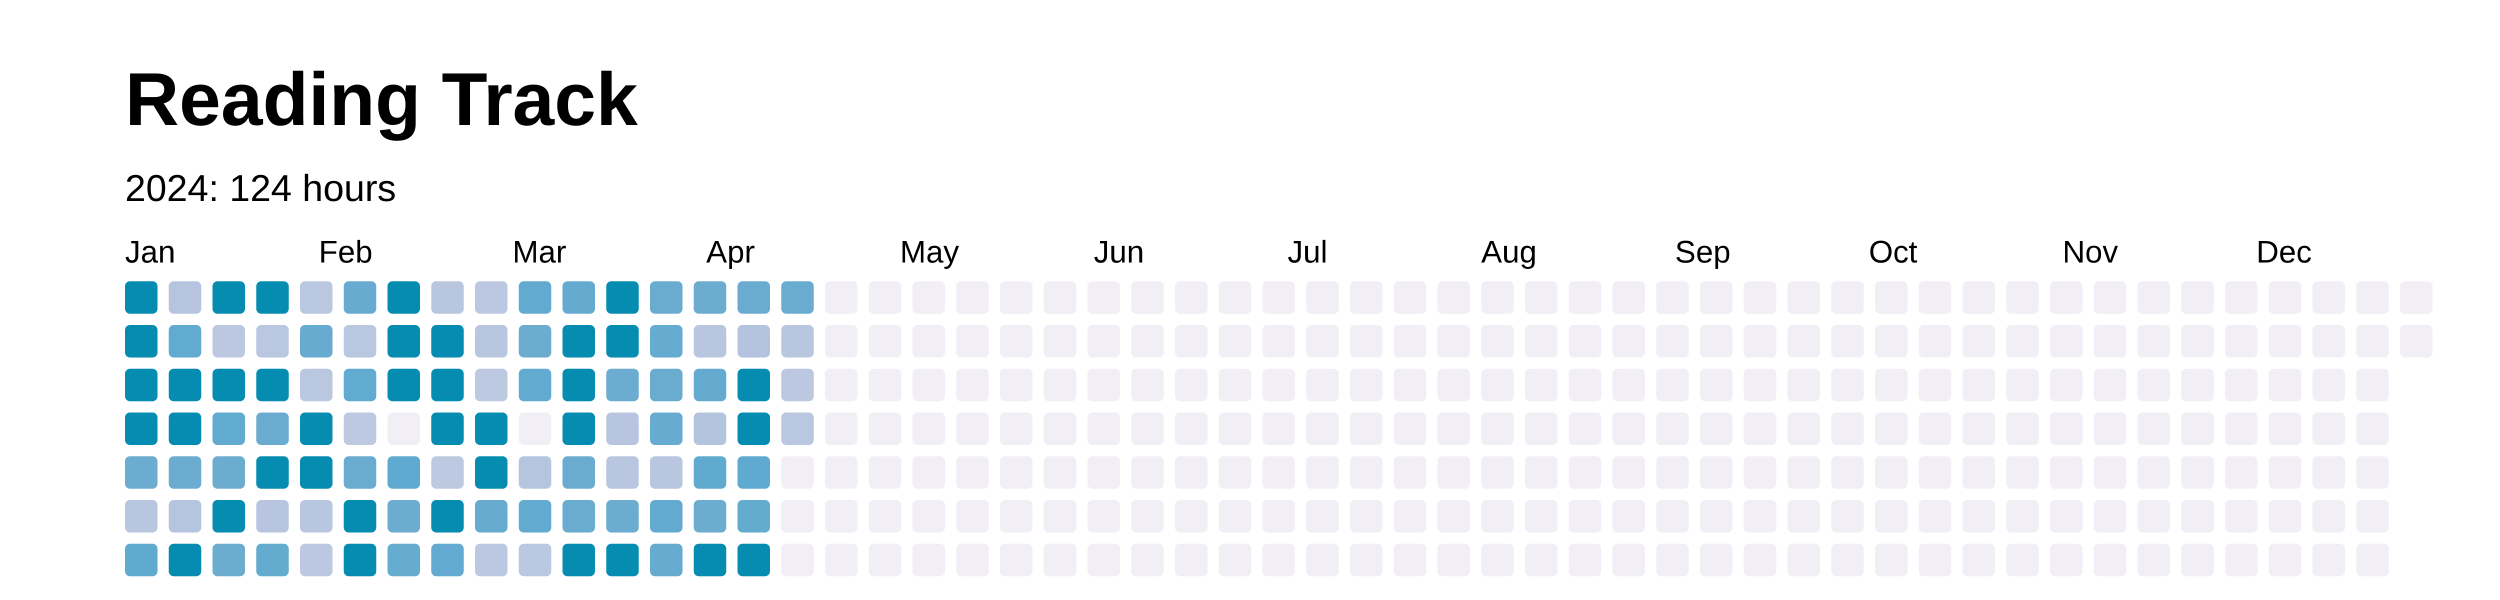
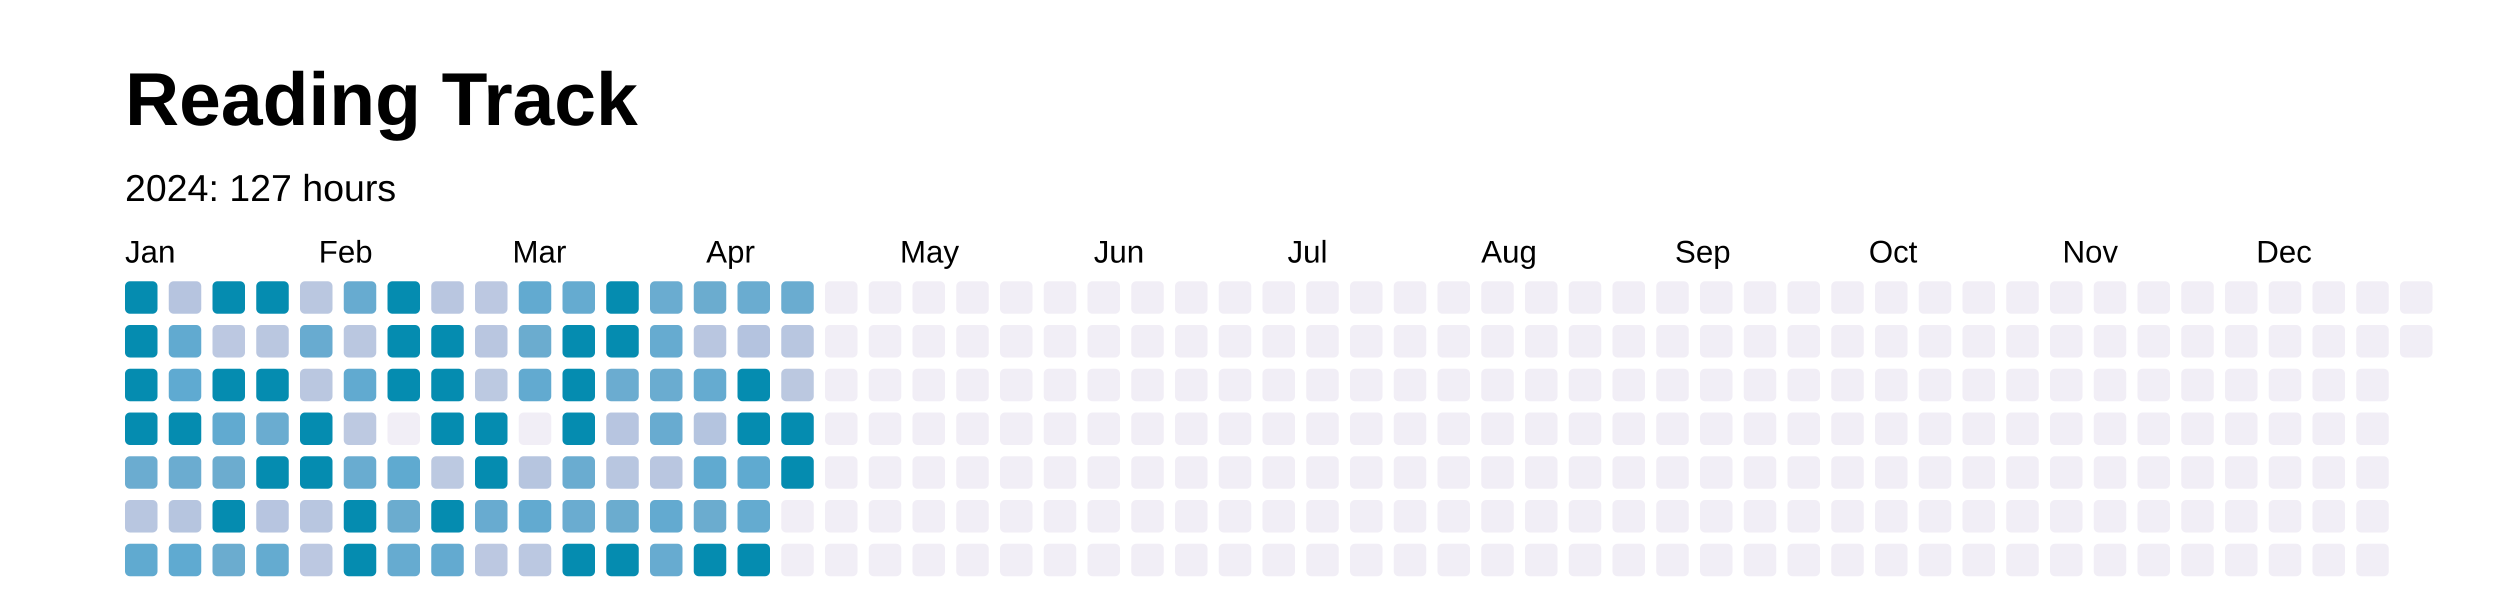
<svg xmlns="http://www.w3.org/2000/svg" baseProfile="full" height="48mm" version="1.1" viewBox="0,0,200,48" width="200mm">
  <defs />
  <rect fill="#FFFFFF" height="48" width="200" x="0" y="0" />
  <text fill="#000000" style="font-size:6px; font-family:Arial; font-weight:bold;" x="10" y="10">Reading Track</text>
-   <text dominant-baseline="hanging" fill="#000000" style="font-size:3.0px; font-family:Arial;" x="10" y="14">2024: 124 hours</text>
+   <text dominant-baseline="hanging" fill="#000000" style="font-size:3.0px; font-family:Arial;" x="10" y="14">2024: 127 hours</text>
  <text fill="#000000" style="font-size:2.5px; font-family:Arial" x="10.0" y="21.0">Jan</text>
  <text fill="#000000" style="font-size:2.5px; font-family:Arial" x="25.5" y="21.0">Feb</text>
  <text fill="#000000" style="font-size:2.5px; font-family:Arial" x="41.0" y="21.0">Mar</text>
  <text fill="#000000" style="font-size:2.5px; font-family:Arial" x="56.5" y="21.0">Apr</text>
  <text fill="#000000" style="font-size:2.5px; font-family:Arial" x="72.0" y="21.0">May</text>
  <text fill="#000000" style="font-size:2.5px; font-family:Arial" x="87.5" y="21.0">Jun</text>
  <text fill="#000000" style="font-size:2.5px; font-family:Arial" x="103.0" y="21.0">Jul</text>
  <text fill="#000000" style="font-size:2.5px; font-family:Arial" x="118.5" y="21.0">Aug</text>
  <text fill="#000000" style="font-size:2.5px; font-family:Arial" x="134.0" y="21.0">Sep</text>
  <text fill="#000000" style="font-size:2.5px; font-family:Arial" x="149.5" y="21.0">Oct</text>
  <text fill="#000000" style="font-size:2.5px; font-family:Arial" x="165.0" y="21.0">Nov</text>
  <text fill="#000000" style="font-size:2.5px; font-family:Arial" x="180.5" y="21.0">Dec</text>
  <rect fill="#058cb0" height="2.6" rx="0.4" ry="0.4" width="2.6" x="10.0" y="22.5" />
  <rect fill="#058cb0" height="2.6" rx="0.4" ry="0.4" width="2.6" x="10.0" y="26.0" />
  <rect fill="#058cb0" height="2.6" rx="0.4" ry="0.4" width="2.6" x="10.0" y="29.5" />
  <rect fill="#058cb0" height="2.6" rx="0.4" ry="0.4" width="2.6" x="10.0" y="33.0" />
  <rect fill="#6bacd0" height="2.6" rx="0.4" ry="0.4" width="2.6" x="10.0" y="36.5" />
  <rect fill="#b8c6e0" height="2.6" rx="0.4" ry="0.4" width="2.6" x="10.0" y="40.0" />
  <rect fill="#60aad0" height="2.6" rx="0.4" ry="0.4" width="2.6" x="10.0" y="43.5" />
  <rect fill="#b6c4df" height="2.6" rx="0.4" ry="0.4" width="2.6" x="13.5" y="22.5" />
  <rect fill="#61aad0" height="2.6" rx="0.4" ry="0.4" width="2.6" x="13.5" y="26.0" />
-   <rect fill="#058cb0" height="2.6" rx="0.4" ry="0.4" width="2.6" x="13.5" y="29.5" />
+   <rect fill="#5faad1" height="2.6" rx="0.4" ry="0.4" width="2.6" x="13.5" y="29.5" />
  <rect fill="#058cb0" height="2.6" rx="0.4" ry="0.4" width="2.6" x="13.5" y="33.0" />
  <rect fill="#6bacd0" height="2.6" rx="0.4" ry="0.4" width="2.6" x="13.5" y="36.5" />
  <rect fill="#b6c5df" height="2.6" rx="0.4" ry="0.4" width="2.6" x="13.5" y="40.0" />
-   <rect fill="#058cb0" height="2.6" rx="0.4" ry="0.4" width="2.6" x="13.5" y="43.5" />
+   <rect fill="#5faad1" height="2.6" rx="0.4" ry="0.4" width="2.6" x="13.5" y="43.5" />
  <rect fill="#058cb0" height="2.6" rx="0.4" ry="0.4" width="2.6" x="17.0" y="22.5" />
  <rect fill="#bcc8e1" height="2.6" rx="0.4" ry="0.4" width="2.6" x="17.0" y="26.0" />
  <rect fill="#058cb0" height="2.6" rx="0.4" ry="0.4" width="2.6" x="17.0" y="29.5" />
  <rect fill="#61aad0" height="2.6" rx="0.4" ry="0.4" width="2.6" x="17.0" y="33.0" />
  <rect fill="#6caccf" height="2.6" rx="0.4" ry="0.4" width="2.6" x="17.0" y="36.5" />
  <rect fill="#058cb0" height="2.6" rx="0.4" ry="0.4" width="2.6" x="17.0" y="40.0" />
  <rect fill="#6baccf" height="2.6" rx="0.4" ry="0.4" width="2.6" x="17.0" y="43.5" />
  <rect fill="#058cb0" height="2.6" rx="0.4" ry="0.4" width="2.6" x="20.5" y="22.5" />
  <rect fill="#bac7e0" height="2.6" rx="0.4" ry="0.4" width="2.6" x="20.5" y="26.0" />
  <rect fill="#058cb0" height="2.6" rx="0.4" ry="0.4" width="2.6" x="20.5" y="29.5" />
  <rect fill="#6aacd0" height="2.6" rx="0.4" ry="0.4" width="2.6" x="20.5" y="33.0" />
  <rect fill="#058cb0" height="2.6" rx="0.4" ry="0.4" width="2.6" x="20.5" y="36.5" />
  <rect fill="#b7c5e0" height="2.6" rx="0.4" ry="0.4" width="2.6" x="20.5" y="40.0" />
  <rect fill="#64abd0" height="2.6" rx="0.4" ry="0.4" width="2.6" x="20.5" y="43.5" />
  <rect fill="#bac7e0" height="2.6" rx="0.4" ry="0.4" width="2.6" x="24.0" y="22.5" />
  <rect fill="#68abd0" height="2.6" rx="0.4" ry="0.4" width="2.6" x="24.0" y="26.0" />
  <rect fill="#bac7e0" height="2.6" rx="0.4" ry="0.4" width="2.6" x="24.0" y="29.5" />
  <rect fill="#058cb0" height="2.6" rx="0.4" ry="0.4" width="2.6" x="24.0" y="33.0" />
  <rect fill="#058cb0" height="2.6" rx="0.4" ry="0.4" width="2.6" x="24.0" y="36.5" />
  <rect fill="#b8c6e0" height="2.6" rx="0.4" ry="0.4" width="2.6" x="24.0" y="40.0" />
  <rect fill="#bcc8e1" height="2.6" rx="0.4" ry="0.4" width="2.6" x="24.0" y="43.5" />
  <rect fill="#67abd0" height="2.6" rx="0.4" ry="0.4" width="2.6" x="27.5" y="22.5" />
  <rect fill="#bac7e0" height="2.6" rx="0.4" ry="0.4" width="2.6" x="27.5" y="26.0" />
  <rect fill="#61aad0" height="2.6" rx="0.4" ry="0.4" width="2.6" x="27.5" y="29.5" />
  <rect fill="#bdc9e1" height="2.6" rx="0.4" ry="0.4" width="2.6" x="27.5" y="33.0" />
  <rect fill="#69acd0" height="2.6" rx="0.4" ry="0.4" width="2.6" x="27.5" y="36.5" />
  <rect fill="#058cb0" height="2.6" rx="0.4" ry="0.4" width="2.6" x="27.5" y="40.0" />
  <rect fill="#058cb0" height="2.6" rx="0.4" ry="0.4" width="2.6" x="27.5" y="43.5" />
  <rect fill="#058cb0" height="2.6" rx="0.4" ry="0.4" width="2.6" x="31.0" y="22.5" />
  <rect fill="#058cb0" height="2.6" rx="0.4" ry="0.4" width="2.6" x="31.0" y="26.0" />
  <rect fill="#058cb0" height="2.6" rx="0.4" ry="0.4" width="2.6" x="31.0" y="29.5" />
  <rect fill="#f1eef6" height="2.6" rx="0.4" ry="0.4" width="2.6" x="31.0" y="33.0" />
  <rect fill="#5faad0" height="2.6" rx="0.4" ry="0.4" width="2.6" x="31.0" y="36.5" />
  <rect fill="#6baccf" height="2.6" rx="0.4" ry="0.4" width="2.6" x="31.0" y="40.0" />
  <rect fill="#66abd0" height="2.6" rx="0.4" ry="0.4" width="2.6" x="31.0" y="43.5" />
  <rect fill="#b9c6e0" height="2.6" rx="0.4" ry="0.4" width="2.6" x="34.5" y="22.5" />
  <rect fill="#058cb0" height="2.6" rx="0.4" ry="0.4" width="2.6" x="34.5" y="26.0" />
  <rect fill="#058cb0" height="2.6" rx="0.4" ry="0.4" width="2.6" x="34.5" y="29.5" />
  <rect fill="#058cb0" height="2.6" rx="0.4" ry="0.4" width="2.6" x="34.5" y="33.0" />
  <rect fill="#bcc9e1" height="2.6" rx="0.4" ry="0.4" width="2.6" x="34.5" y="36.5" />
  <rect fill="#058cb0" height="2.6" rx="0.4" ry="0.4" width="2.6" x="34.5" y="40.0" />
  <rect fill="#63aad0" height="2.6" rx="0.4" ry="0.4" width="2.6" x="34.5" y="43.5" />
  <rect fill="#bcc8e1" height="2.6" rx="0.4" ry="0.4" width="2.6" x="38.0" y="22.5" />
  <rect fill="#b9c6e0" height="2.6" rx="0.4" ry="0.4" width="2.6" x="38.0" y="26.0" />
  <rect fill="#bcc9e1" height="2.6" rx="0.4" ry="0.4" width="2.6" x="38.0" y="29.5" />
  <rect fill="#058cb0" height="2.6" rx="0.4" ry="0.4" width="2.6" x="38.0" y="33.0" />
  <rect fill="#058cb0" height="2.6" rx="0.4" ry="0.4" width="2.6" x="38.0" y="36.5" />
  <rect fill="#68abd0" height="2.6" rx="0.4" ry="0.4" width="2.6" x="38.0" y="40.0" />
  <rect fill="#bcc8e1" height="2.6" rx="0.4" ry="0.4" width="2.6" x="38.0" y="43.5" />
  <rect fill="#62aad0" height="2.6" rx="0.4" ry="0.4" width="2.6" x="41.5" y="22.5" />
  <rect fill="#6baccf" height="2.6" rx="0.4" ry="0.4" width="2.6" x="41.5" y="26.0" />
  <rect fill="#62aad0" height="2.6" rx="0.4" ry="0.4" width="2.6" x="41.5" y="29.5" />
  <rect fill="#f1eef6" height="2.6" rx="0.4" ry="0.4" width="2.6" x="41.5" y="33.0" />
  <rect fill="#b6c5df" height="2.6" rx="0.4" ry="0.4" width="2.6" x="41.5" y="36.5" />
  <rect fill="#62aad0" height="2.6" rx="0.4" ry="0.4" width="2.6" x="41.5" y="40.0" />
  <rect fill="#bbc8e1" height="2.6" rx="0.4" ry="0.4" width="2.6" x="41.5" y="43.5" />
  <rect fill="#65abd0" height="2.6" rx="0.4" ry="0.4" width="2.6" x="45.0" y="22.5" />
  <rect fill="#058cb0" height="2.6" rx="0.4" ry="0.4" width="2.6" x="45.0" y="26.0" />
  <rect fill="#058cb0" height="2.6" rx="0.4" ry="0.4" width="2.6" x="45.0" y="29.5" />
  <rect fill="#058cb0" height="2.6" rx="0.4" ry="0.4" width="2.6" x="45.0" y="33.0" />
  <rect fill="#6aacd0" height="2.6" rx="0.4" ry="0.4" width="2.6" x="45.0" y="36.5" />
  <rect fill="#6aacd0" height="2.6" rx="0.4" ry="0.4" width="2.6" x="45.0" y="40.0" />
  <rect fill="#058cb0" height="2.6" rx="0.4" ry="0.4" width="2.6" x="45.0" y="43.5" />
  <rect fill="#058cb0" height="2.6" rx="0.4" ry="0.4" width="2.6" x="48.5" y="22.5" />
  <rect fill="#058cb0" height="2.6" rx="0.4" ry="0.4" width="2.6" x="48.5" y="26.0" />
  <rect fill="#6bacd0" height="2.6" rx="0.4" ry="0.4" width="2.6" x="48.5" y="29.5" />
  <rect fill="#b7c5e0" height="2.6" rx="0.4" ry="0.4" width="2.6" x="48.5" y="33.0" />
  <rect fill="#b8c6e0" height="2.6" rx="0.4" ry="0.4" width="2.6" x="48.5" y="36.5" />
  <rect fill="#6baccf" height="2.6" rx="0.4" ry="0.4" width="2.6" x="48.5" y="40.0" />
  <rect fill="#058cb0" height="2.6" rx="0.4" ry="0.4" width="2.6" x="48.5" y="43.5" />
  <rect fill="#6aacd0" height="2.6" rx="0.4" ry="0.4" width="2.6" x="52.0" y="22.5" />
  <rect fill="#66abd0" height="2.6" rx="0.4" ry="0.4" width="2.6" x="52.0" y="26.0" />
  <rect fill="#6aacd0" height="2.6" rx="0.4" ry="0.4" width="2.6" x="52.0" y="29.5" />
  <rect fill="#68abd0" height="2.6" rx="0.4" ry="0.4" width="2.6" x="52.0" y="33.0" />
  <rect fill="#b9c6e0" height="2.6" rx="0.4" ry="0.4" width="2.6" x="52.0" y="36.5" />
  <rect fill="#63aad0" height="2.6" rx="0.4" ry="0.4" width="2.6" x="52.0" y="40.0" />
  <rect fill="#67abd0" height="2.6" rx="0.4" ry="0.4" width="2.6" x="52.0" y="43.5" />
  <rect fill="#6baccf" height="2.6" rx="0.4" ry="0.4" width="2.6" x="55.5" y="22.5" />
  <rect fill="#b9c6e0" height="2.6" rx="0.4" ry="0.4" width="2.6" x="55.5" y="26.0" />
  <rect fill="#65abd0" height="2.6" rx="0.4" ry="0.4" width="2.6" x="55.5" y="29.5" />
  <rect fill="#b4c4df" height="2.6" rx="0.4" ry="0.4" width="2.6" x="55.5" y="33.0" />
  <rect fill="#60aad0" height="2.6" rx="0.4" ry="0.4" width="2.6" x="55.5" y="36.5" />
  <rect fill="#6baccf" height="2.6" rx="0.4" ry="0.4" width="2.6" x="55.5" y="40.0" />
  <rect fill="#058cb0" height="2.6" rx="0.4" ry="0.4" width="2.6" x="55.5" y="43.5" />
  <rect fill="#6aacd0" height="2.6" rx="0.4" ry="0.4" width="2.6" x="59.0" y="22.5" />
  <rect fill="#b4c3df" height="2.6" rx="0.4" ry="0.4" width="2.6" x="59.0" y="26.0" />
  <rect fill="#058cb0" height="2.6" rx="0.4" ry="0.4" width="2.6" x="59.0" y="29.5" />
  <rect fill="#058cb0" height="2.6" rx="0.4" ry="0.4" width="2.6" x="59.0" y="33.0" />
  <rect fill="#5faad0" height="2.6" rx="0.4" ry="0.4" width="2.6" x="59.0" y="36.5" />
  <rect fill="#64abd0" height="2.6" rx="0.4" ry="0.4" width="2.6" x="59.0" y="40.0" />
  <rect fill="#058cb0" height="2.6" rx="0.4" ry="0.4" width="2.6" x="59.0" y="43.5" />
  <rect fill="#6aacd0" height="2.6" rx="0.4" ry="0.4" width="2.6" x="62.5" y="22.5" />
-   <rect fill="#b9c6e0" height="2.6" rx="0.4" ry="0.4" width="2.6" x="62.5" y="26.0" />
+   <rect fill="#b8c6e0" height="2.6" rx="0.4" ry="0.4" width="2.6" x="62.5" y="26.0" />
  <rect fill="#bbc8e0" height="2.6" rx="0.4" ry="0.4" width="2.6" x="62.5" y="29.5" />
-   <rect fill="#bac7e0" height="2.6" rx="0.4" ry="0.4" width="2.6" x="62.5" y="33.0" />
-   <rect fill="#f1eef6" height="2.6" rx="0.4" ry="0.4" width="2.6" x="62.5" y="36.5" />
+   <rect fill="#058cb0" height="2.6" rx="0.4" ry="0.4" width="2.6" x="62.5" y="33.0" />
+   <rect fill="#058cb0" height="2.6" rx="0.4" ry="0.4" width="2.6" x="62.5" y="36.5" />
  <rect fill="#f1eef6" height="2.6" rx="0.4" ry="0.4" width="2.6" x="62.5" y="40.0" />
  <rect fill="#f1eef6" height="2.6" rx="0.4" ry="0.4" width="2.6" x="62.5" y="43.5" />
  <rect fill="#f1eef6" height="2.6" rx="0.4" ry="0.4" width="2.6" x="66.0" y="22.5" />
  <rect fill="#f1eef6" height="2.6" rx="0.4" ry="0.4" width="2.6" x="66.0" y="26.0" />
  <rect fill="#f1eef6" height="2.6" rx="0.4" ry="0.4" width="2.6" x="66.0" y="29.5" />
  <rect fill="#f1eef6" height="2.6" rx="0.4" ry="0.4" width="2.6" x="66.0" y="33.0" />
  <rect fill="#f1eef6" height="2.6" rx="0.4" ry="0.4" width="2.6" x="66.0" y="36.5" />
  <rect fill="#f1eef6" height="2.6" rx="0.4" ry="0.4" width="2.6" x="66.0" y="40.0" />
  <rect fill="#f1eef6" height="2.6" rx="0.4" ry="0.4" width="2.6" x="66.0" y="43.5" />
  <rect fill="#f1eef6" height="2.6" rx="0.4" ry="0.4" width="2.6" x="69.5" y="22.5" />
  <rect fill="#f1eef6" height="2.6" rx="0.4" ry="0.4" width="2.6" x="69.5" y="26.0" />
  <rect fill="#f1eef6" height="2.6" rx="0.4" ry="0.4" width="2.6" x="69.5" y="29.5" />
  <rect fill="#f1eef6" height="2.6" rx="0.4" ry="0.4" width="2.6" x="69.5" y="33.0" />
  <rect fill="#f1eef6" height="2.6" rx="0.4" ry="0.4" width="2.6" x="69.5" y="36.5" />
  <rect fill="#f1eef6" height="2.6" rx="0.4" ry="0.4" width="2.6" x="69.5" y="40.0" />
  <rect fill="#f1eef6" height="2.6" rx="0.4" ry="0.4" width="2.6" x="69.5" y="43.5" />
  <rect fill="#f1eef6" height="2.6" rx="0.4" ry="0.4" width="2.6" x="73.0" y="22.5" />
  <rect fill="#f1eef6" height="2.6" rx="0.4" ry="0.4" width="2.6" x="73.0" y="26.0" />
  <rect fill="#f1eef6" height="2.6" rx="0.4" ry="0.4" width="2.6" x="73.0" y="29.5" />
  <rect fill="#f1eef6" height="2.6" rx="0.4" ry="0.4" width="2.6" x="73.0" y="33.0" />
  <rect fill="#f1eef6" height="2.6" rx="0.4" ry="0.4" width="2.6" x="73.0" y="36.5" />
  <rect fill="#f1eef6" height="2.6" rx="0.4" ry="0.4" width="2.6" x="73.0" y="40.0" />
  <rect fill="#f1eef6" height="2.6" rx="0.4" ry="0.4" width="2.6" x="73.0" y="43.5" />
  <rect fill="#f1eef6" height="2.6" rx="0.4" ry="0.4" width="2.6" x="76.5" y="22.5" />
  <rect fill="#f1eef6" height="2.6" rx="0.4" ry="0.4" width="2.6" x="76.5" y="26.0" />
  <rect fill="#f1eef6" height="2.6" rx="0.4" ry="0.4" width="2.6" x="76.5" y="29.5" />
  <rect fill="#f1eef6" height="2.6" rx="0.4" ry="0.4" width="2.6" x="76.5" y="33.0" />
  <rect fill="#f1eef6" height="2.6" rx="0.4" ry="0.4" width="2.6" x="76.5" y="36.5" />
  <rect fill="#f1eef6" height="2.6" rx="0.4" ry="0.4" width="2.6" x="76.5" y="40.0" />
  <rect fill="#f1eef6" height="2.6" rx="0.4" ry="0.4" width="2.6" x="76.5" y="43.5" />
  <rect fill="#f1eef6" height="2.6" rx="0.4" ry="0.4" width="2.6" x="80.0" y="22.5" />
  <rect fill="#f1eef6" height="2.6" rx="0.4" ry="0.4" width="2.6" x="80.0" y="26.0" />
  <rect fill="#f1eef6" height="2.6" rx="0.4" ry="0.4" width="2.6" x="80.0" y="29.5" />
  <rect fill="#f1eef6" height="2.6" rx="0.4" ry="0.4" width="2.6" x="80.0" y="33.0" />
  <rect fill="#f1eef6" height="2.6" rx="0.4" ry="0.4" width="2.6" x="80.0" y="36.5" />
  <rect fill="#f1eef6" height="2.6" rx="0.4" ry="0.4" width="2.6" x="80.0" y="40.0" />
  <rect fill="#f1eef6" height="2.6" rx="0.4" ry="0.4" width="2.6" x="80.0" y="43.5" />
  <rect fill="#f1eef6" height="2.6" rx="0.4" ry="0.4" width="2.6" x="83.5" y="22.5" />
  <rect fill="#f1eef6" height="2.6" rx="0.4" ry="0.4" width="2.6" x="83.5" y="26.0" />
  <rect fill="#f1eef6" height="2.6" rx="0.4" ry="0.4" width="2.6" x="83.5" y="29.5" />
  <rect fill="#f1eef6" height="2.6" rx="0.4" ry="0.4" width="2.6" x="83.5" y="33.0" />
  <rect fill="#f1eef6" height="2.6" rx="0.4" ry="0.4" width="2.6" x="83.5" y="36.5" />
  <rect fill="#f1eef6" height="2.6" rx="0.4" ry="0.4" width="2.6" x="83.5" y="40.0" />
  <rect fill="#f1eef6" height="2.6" rx="0.4" ry="0.4" width="2.6" x="83.5" y="43.5" />
  <rect fill="#f1eef6" height="2.6" rx="0.4" ry="0.4" width="2.6" x="87.0" y="22.5" />
  <rect fill="#f1eef6" height="2.6" rx="0.4" ry="0.4" width="2.6" x="87.0" y="26.0" />
  <rect fill="#f1eef6" height="2.6" rx="0.4" ry="0.4" width="2.6" x="87.0" y="29.5" />
  <rect fill="#f1eef6" height="2.6" rx="0.4" ry="0.4" width="2.6" x="87.0" y="33.0" />
  <rect fill="#f1eef6" height="2.6" rx="0.4" ry="0.4" width="2.6" x="87.0" y="36.5" />
  <rect fill="#f1eef6" height="2.6" rx="0.4" ry="0.4" width="2.6" x="87.0" y="40.0" />
  <rect fill="#f1eef6" height="2.6" rx="0.4" ry="0.4" width="2.6" x="87.0" y="43.5" />
  <rect fill="#f1eef6" height="2.6" rx="0.4" ry="0.4" width="2.6" x="90.5" y="22.5" />
  <rect fill="#f1eef6" height="2.6" rx="0.4" ry="0.4" width="2.6" x="90.5" y="26.0" />
  <rect fill="#f1eef6" height="2.6" rx="0.4" ry="0.4" width="2.6" x="90.5" y="29.5" />
  <rect fill="#f1eef6" height="2.6" rx="0.4" ry="0.4" width="2.6" x="90.5" y="33.0" />
  <rect fill="#f1eef6" height="2.6" rx="0.4" ry="0.4" width="2.6" x="90.5" y="36.5" />
  <rect fill="#f1eef6" height="2.6" rx="0.4" ry="0.4" width="2.6" x="90.5" y="40.0" />
  <rect fill="#f1eef6" height="2.6" rx="0.4" ry="0.4" width="2.6" x="90.5" y="43.5" />
  <rect fill="#f1eef6" height="2.6" rx="0.4" ry="0.4" width="2.6" x="94.0" y="22.5" />
  <rect fill="#f1eef6" height="2.6" rx="0.4" ry="0.4" width="2.6" x="94.0" y="26.0" />
  <rect fill="#f1eef6" height="2.6" rx="0.4" ry="0.4" width="2.6" x="94.0" y="29.5" />
  <rect fill="#f1eef6" height="2.6" rx="0.4" ry="0.4" width="2.6" x="94.0" y="33.0" />
  <rect fill="#f1eef6" height="2.6" rx="0.4" ry="0.4" width="2.6" x="94.0" y="36.5" />
  <rect fill="#f1eef6" height="2.6" rx="0.4" ry="0.4" width="2.6" x="94.0" y="40.0" />
  <rect fill="#f1eef6" height="2.6" rx="0.4" ry="0.4" width="2.6" x="94.0" y="43.5" />
  <rect fill="#f1eef6" height="2.6" rx="0.4" ry="0.4" width="2.6" x="97.5" y="22.5" />
  <rect fill="#f1eef6" height="2.6" rx="0.4" ry="0.4" width="2.6" x="97.5" y="26.0" />
  <rect fill="#f1eef6" height="2.6" rx="0.4" ry="0.4" width="2.6" x="97.5" y="29.5" />
  <rect fill="#f1eef6" height="2.6" rx="0.4" ry="0.4" width="2.6" x="97.5" y="33.0" />
  <rect fill="#f1eef6" height="2.6" rx="0.4" ry="0.4" width="2.6" x="97.5" y="36.5" />
  <rect fill="#f1eef6" height="2.6" rx="0.4" ry="0.4" width="2.6" x="97.5" y="40.0" />
  <rect fill="#f1eef6" height="2.6" rx="0.4" ry="0.4" width="2.6" x="97.5" y="43.5" />
  <rect fill="#f1eef6" height="2.6" rx="0.4" ry="0.4" width="2.6" x="101.0" y="22.5" />
  <rect fill="#f1eef6" height="2.6" rx="0.4" ry="0.4" width="2.6" x="101.0" y="26.0" />
  <rect fill="#f1eef6" height="2.6" rx="0.4" ry="0.4" width="2.6" x="101.0" y="29.5" />
  <rect fill="#f1eef6" height="2.6" rx="0.4" ry="0.4" width="2.6" x="101.0" y="33.0" />
  <rect fill="#f1eef6" height="2.6" rx="0.4" ry="0.4" width="2.6" x="101.0" y="36.5" />
  <rect fill="#f1eef6" height="2.6" rx="0.4" ry="0.4" width="2.6" x="101.0" y="40.0" />
  <rect fill="#f1eef6" height="2.6" rx="0.4" ry="0.4" width="2.6" x="101.0" y="43.5" />
  <rect fill="#f1eef6" height="2.6" rx="0.4" ry="0.4" width="2.6" x="104.5" y="22.5" />
  <rect fill="#f1eef6" height="2.6" rx="0.4" ry="0.4" width="2.6" x="104.5" y="26.0" />
  <rect fill="#f1eef6" height="2.6" rx="0.4" ry="0.4" width="2.6" x="104.5" y="29.5" />
  <rect fill="#f1eef6" height="2.6" rx="0.4" ry="0.4" width="2.6" x="104.5" y="33.0" />
  <rect fill="#f1eef6" height="2.6" rx="0.4" ry="0.4" width="2.6" x="104.5" y="36.5" />
  <rect fill="#f1eef6" height="2.6" rx="0.4" ry="0.4" width="2.6" x="104.5" y="40.0" />
  <rect fill="#f1eef6" height="2.6" rx="0.4" ry="0.4" width="2.6" x="104.5" y="43.5" />
  <rect fill="#f1eef6" height="2.6" rx="0.4" ry="0.4" width="2.6" x="108.0" y="22.5" />
  <rect fill="#f1eef6" height="2.6" rx="0.4" ry="0.4" width="2.6" x="108.0" y="26.0" />
  <rect fill="#f1eef6" height="2.6" rx="0.4" ry="0.4" width="2.6" x="108.0" y="29.5" />
  <rect fill="#f1eef6" height="2.6" rx="0.4" ry="0.4" width="2.6" x="108.0" y="33.0" />
  <rect fill="#f1eef6" height="2.6" rx="0.4" ry="0.4" width="2.6" x="108.0" y="36.5" />
  <rect fill="#f1eef6" height="2.6" rx="0.4" ry="0.4" width="2.6" x="108.0" y="40.0" />
  <rect fill="#f1eef6" height="2.6" rx="0.4" ry="0.4" width="2.6" x="108.0" y="43.5" />
  <rect fill="#f1eef6" height="2.6" rx="0.4" ry="0.4" width="2.6" x="111.5" y="22.5" />
  <rect fill="#f1eef6" height="2.6" rx="0.4" ry="0.4" width="2.6" x="111.5" y="26.0" />
  <rect fill="#f1eef6" height="2.6" rx="0.4" ry="0.4" width="2.6" x="111.5" y="29.5" />
  <rect fill="#f1eef6" height="2.6" rx="0.4" ry="0.4" width="2.6" x="111.5" y="33.0" />
  <rect fill="#f1eef6" height="2.6" rx="0.4" ry="0.4" width="2.6" x="111.5" y="36.5" />
  <rect fill="#f1eef6" height="2.6" rx="0.4" ry="0.4" width="2.6" x="111.5" y="40.0" />
  <rect fill="#f1eef6" height="2.6" rx="0.4" ry="0.4" width="2.6" x="111.5" y="43.5" />
  <rect fill="#f1eef6" height="2.6" rx="0.4" ry="0.4" width="2.6" x="115.0" y="22.5" />
  <rect fill="#f1eef6" height="2.6" rx="0.4" ry="0.4" width="2.6" x="115.0" y="26.0" />
  <rect fill="#f1eef6" height="2.6" rx="0.4" ry="0.4" width="2.6" x="115.0" y="29.5" />
  <rect fill="#f1eef6" height="2.6" rx="0.4" ry="0.4" width="2.6" x="115.0" y="33.0" />
  <rect fill="#f1eef6" height="2.6" rx="0.4" ry="0.4" width="2.6" x="115.0" y="36.5" />
  <rect fill="#f1eef6" height="2.6" rx="0.4" ry="0.4" width="2.6" x="115.0" y="40.0" />
  <rect fill="#f1eef6" height="2.6" rx="0.4" ry="0.4" width="2.6" x="115.0" y="43.5" />
  <rect fill="#f1eef6" height="2.6" rx="0.4" ry="0.4" width="2.6" x="118.5" y="22.5" />
  <rect fill="#f1eef6" height="2.6" rx="0.4" ry="0.4" width="2.6" x="118.5" y="26.0" />
  <rect fill="#f1eef6" height="2.6" rx="0.4" ry="0.4" width="2.6" x="118.5" y="29.5" />
  <rect fill="#f1eef6" height="2.6" rx="0.4" ry="0.4" width="2.6" x="118.5" y="33.0" />
  <rect fill="#f1eef6" height="2.6" rx="0.4" ry="0.4" width="2.6" x="118.5" y="36.5" />
  <rect fill="#f1eef6" height="2.6" rx="0.4" ry="0.4" width="2.6" x="118.5" y="40.0" />
  <rect fill="#f1eef6" height="2.6" rx="0.4" ry="0.4" width="2.6" x="118.5" y="43.5" />
  <rect fill="#f1eef6" height="2.6" rx="0.4" ry="0.4" width="2.6" x="122.0" y="22.5" />
  <rect fill="#f1eef6" height="2.6" rx="0.4" ry="0.4" width="2.6" x="122.0" y="26.0" />
  <rect fill="#f1eef6" height="2.6" rx="0.4" ry="0.4" width="2.6" x="122.0" y="29.5" />
  <rect fill="#f1eef6" height="2.6" rx="0.4" ry="0.4" width="2.6" x="122.0" y="33.0" />
  <rect fill="#f1eef6" height="2.6" rx="0.4" ry="0.4" width="2.6" x="122.0" y="36.5" />
  <rect fill="#f1eef6" height="2.6" rx="0.4" ry="0.4" width="2.6" x="122.0" y="40.0" />
  <rect fill="#f1eef6" height="2.6" rx="0.4" ry="0.4" width="2.6" x="122.0" y="43.5" />
  <rect fill="#f1eef6" height="2.6" rx="0.4" ry="0.4" width="2.6" x="125.5" y="22.5" />
  <rect fill="#f1eef6" height="2.6" rx="0.4" ry="0.4" width="2.6" x="125.5" y="26.0" />
  <rect fill="#f1eef6" height="2.6" rx="0.4" ry="0.4" width="2.6" x="125.5" y="29.5" />
  <rect fill="#f1eef6" height="2.6" rx="0.4" ry="0.4" width="2.6" x="125.5" y="33.0" />
  <rect fill="#f1eef6" height="2.6" rx="0.4" ry="0.4" width="2.6" x="125.5" y="36.5" />
  <rect fill="#f1eef6" height="2.6" rx="0.4" ry="0.4" width="2.6" x="125.5" y="40.0" />
  <rect fill="#f1eef6" height="2.6" rx="0.4" ry="0.4" width="2.6" x="125.5" y="43.5" />
  <rect fill="#f1eef6" height="2.6" rx="0.4" ry="0.4" width="2.6" x="129.0" y="22.5" />
  <rect fill="#f1eef6" height="2.6" rx="0.4" ry="0.4" width="2.6" x="129.0" y="26.0" />
  <rect fill="#f1eef6" height="2.6" rx="0.4" ry="0.4" width="2.6" x="129.0" y="29.5" />
  <rect fill="#f1eef6" height="2.6" rx="0.4" ry="0.4" width="2.6" x="129.0" y="33.0" />
  <rect fill="#f1eef6" height="2.6" rx="0.4" ry="0.4" width="2.6" x="129.0" y="36.5" />
  <rect fill="#f1eef6" height="2.6" rx="0.4" ry="0.4" width="2.6" x="129.0" y="40.0" />
  <rect fill="#f1eef6" height="2.6" rx="0.4" ry="0.4" width="2.6" x="129.0" y="43.5" />
  <rect fill="#f1eef6" height="2.6" rx="0.4" ry="0.4" width="2.6" x="132.5" y="22.5" />
  <rect fill="#f1eef6" height="2.6" rx="0.4" ry="0.4" width="2.6" x="132.5" y="26.0" />
  <rect fill="#f1eef6" height="2.6" rx="0.4" ry="0.4" width="2.6" x="132.5" y="29.5" />
  <rect fill="#f1eef6" height="2.6" rx="0.4" ry="0.4" width="2.6" x="132.5" y="33.0" />
  <rect fill="#f1eef6" height="2.6" rx="0.4" ry="0.4" width="2.6" x="132.5" y="36.5" />
  <rect fill="#f1eef6" height="2.6" rx="0.4" ry="0.4" width="2.6" x="132.5" y="40.0" />
  <rect fill="#f1eef6" height="2.6" rx="0.4" ry="0.4" width="2.6" x="132.5" y="43.5" />
  <rect fill="#f1eef6" height="2.6" rx="0.4" ry="0.4" width="2.6" x="136.0" y="22.5" />
  <rect fill="#f1eef6" height="2.6" rx="0.4" ry="0.4" width="2.6" x="136.0" y="26.0" />
  <rect fill="#f1eef6" height="2.6" rx="0.4" ry="0.4" width="2.6" x="136.0" y="29.5" />
  <rect fill="#f1eef6" height="2.6" rx="0.4" ry="0.4" width="2.6" x="136.0" y="33.0" />
  <rect fill="#f1eef6" height="2.6" rx="0.4" ry="0.4" width="2.6" x="136.0" y="36.5" />
  <rect fill="#f1eef6" height="2.6" rx="0.4" ry="0.4" width="2.6" x="136.0" y="40.0" />
  <rect fill="#f1eef6" height="2.6" rx="0.4" ry="0.4" width="2.6" x="136.0" y="43.5" />
  <rect fill="#f1eef6" height="2.6" rx="0.4" ry="0.4" width="2.6" x="139.5" y="22.5" />
  <rect fill="#f1eef6" height="2.6" rx="0.4" ry="0.4" width="2.6" x="139.5" y="26.0" />
  <rect fill="#f1eef6" height="2.6" rx="0.4" ry="0.4" width="2.6" x="139.5" y="29.5" />
  <rect fill="#f1eef6" height="2.6" rx="0.4" ry="0.4" width="2.6" x="139.5" y="33.0" />
  <rect fill="#f1eef6" height="2.6" rx="0.4" ry="0.4" width="2.6" x="139.5" y="36.5" />
  <rect fill="#f1eef6" height="2.6" rx="0.4" ry="0.4" width="2.6" x="139.5" y="40.0" />
  <rect fill="#f1eef6" height="2.6" rx="0.4" ry="0.4" width="2.6" x="139.5" y="43.5" />
  <rect fill="#f1eef6" height="2.6" rx="0.4" ry="0.4" width="2.6" x="143.0" y="22.5" />
  <rect fill="#f1eef6" height="2.6" rx="0.4" ry="0.4" width="2.6" x="143.0" y="26.0" />
  <rect fill="#f1eef6" height="2.6" rx="0.4" ry="0.4" width="2.6" x="143.0" y="29.5" />
  <rect fill="#f1eef6" height="2.6" rx="0.4" ry="0.4" width="2.6" x="143.0" y="33.0" />
  <rect fill="#f1eef6" height="2.6" rx="0.4" ry="0.4" width="2.6" x="143.0" y="36.5" />
  <rect fill="#f1eef6" height="2.6" rx="0.4" ry="0.4" width="2.6" x="143.0" y="40.0" />
  <rect fill="#f1eef6" height="2.6" rx="0.4" ry="0.4" width="2.6" x="143.0" y="43.5" />
  <rect fill="#f1eef6" height="2.6" rx="0.4" ry="0.4" width="2.6" x="146.5" y="22.5" />
  <rect fill="#f1eef6" height="2.6" rx="0.4" ry="0.4" width="2.6" x="146.5" y="26.0" />
  <rect fill="#f1eef6" height="2.6" rx="0.4" ry="0.4" width="2.6" x="146.5" y="29.5" />
  <rect fill="#f1eef6" height="2.6" rx="0.4" ry="0.4" width="2.6" x="146.5" y="33.0" />
  <rect fill="#f1eef6" height="2.6" rx="0.4" ry="0.4" width="2.6" x="146.5" y="36.5" />
  <rect fill="#f1eef6" height="2.6" rx="0.4" ry="0.4" width="2.6" x="146.5" y="40.0" />
  <rect fill="#f1eef6" height="2.6" rx="0.4" ry="0.4" width="2.6" x="146.5" y="43.5" />
  <rect fill="#f1eef6" height="2.6" rx="0.4" ry="0.4" width="2.6" x="150.0" y="22.5" />
  <rect fill="#f1eef6" height="2.6" rx="0.4" ry="0.4" width="2.6" x="150.0" y="26.0" />
  <rect fill="#f1eef6" height="2.6" rx="0.4" ry="0.4" width="2.6" x="150.0" y="29.5" />
  <rect fill="#f1eef6" height="2.6" rx="0.4" ry="0.4" width="2.6" x="150.0" y="33.0" />
  <rect fill="#f1eef6" height="2.6" rx="0.4" ry="0.4" width="2.6" x="150.0" y="36.5" />
  <rect fill="#f1eef6" height="2.6" rx="0.4" ry="0.4" width="2.6" x="150.0" y="40.0" />
  <rect fill="#f1eef6" height="2.6" rx="0.4" ry="0.4" width="2.6" x="150.0" y="43.5" />
  <rect fill="#f1eef6" height="2.6" rx="0.4" ry="0.4" width="2.6" x="153.5" y="22.5" />
  <rect fill="#f1eef6" height="2.6" rx="0.4" ry="0.4" width="2.6" x="153.5" y="26.0" />
  <rect fill="#f1eef6" height="2.6" rx="0.4" ry="0.4" width="2.6" x="153.5" y="29.5" />
  <rect fill="#f1eef6" height="2.6" rx="0.4" ry="0.4" width="2.6" x="153.5" y="33.0" />
  <rect fill="#f1eef6" height="2.6" rx="0.4" ry="0.4" width="2.6" x="153.5" y="36.5" />
  <rect fill="#f1eef6" height="2.6" rx="0.4" ry="0.4" width="2.6" x="153.5" y="40.0" />
  <rect fill="#f1eef6" height="2.6" rx="0.4" ry="0.4" width="2.6" x="153.5" y="43.5" />
  <rect fill="#f1eef6" height="2.6" rx="0.4" ry="0.4" width="2.6" x="157.0" y="22.5" />
  <rect fill="#f1eef6" height="2.6" rx="0.4" ry="0.4" width="2.6" x="157.0" y="26.0" />
  <rect fill="#f1eef6" height="2.6" rx="0.4" ry="0.4" width="2.6" x="157.0" y="29.5" />
  <rect fill="#f1eef6" height="2.6" rx="0.4" ry="0.4" width="2.6" x="157.0" y="33.0" />
  <rect fill="#f1eef6" height="2.6" rx="0.4" ry="0.4" width="2.6" x="157.0" y="36.5" />
  <rect fill="#f1eef6" height="2.6" rx="0.4" ry="0.4" width="2.6" x="157.0" y="40.0" />
  <rect fill="#f1eef6" height="2.6" rx="0.4" ry="0.4" width="2.6" x="157.0" y="43.5" />
  <rect fill="#f1eef6" height="2.6" rx="0.4" ry="0.4" width="2.6" x="160.5" y="22.5" />
  <rect fill="#f1eef6" height="2.6" rx="0.4" ry="0.4" width="2.6" x="160.5" y="26.0" />
  <rect fill="#f1eef6" height="2.6" rx="0.4" ry="0.4" width="2.6" x="160.5" y="29.5" />
  <rect fill="#f1eef6" height="2.6" rx="0.4" ry="0.4" width="2.6" x="160.5" y="33.0" />
  <rect fill="#f1eef6" height="2.6" rx="0.4" ry="0.4" width="2.6" x="160.5" y="36.5" />
  <rect fill="#f1eef6" height="2.6" rx="0.4" ry="0.4" width="2.6" x="160.5" y="40.0" />
  <rect fill="#f1eef6" height="2.6" rx="0.4" ry="0.4" width="2.6" x="160.5" y="43.5" />
  <rect fill="#f1eef6" height="2.6" rx="0.4" ry="0.4" width="2.6" x="164.0" y="22.5" />
  <rect fill="#f1eef6" height="2.6" rx="0.4" ry="0.4" width="2.6" x="164.0" y="26.0" />
  <rect fill="#f1eef6" height="2.6" rx="0.4" ry="0.4" width="2.6" x="164.0" y="29.5" />
  <rect fill="#f1eef6" height="2.6" rx="0.4" ry="0.4" width="2.6" x="164.0" y="33.0" />
  <rect fill="#f1eef6" height="2.6" rx="0.4" ry="0.4" width="2.6" x="164.0" y="36.5" />
  <rect fill="#f1eef6" height="2.6" rx="0.4" ry="0.4" width="2.6" x="164.0" y="40.0" />
  <rect fill="#f1eef6" height="2.6" rx="0.4" ry="0.4" width="2.6" x="164.0" y="43.5" />
  <rect fill="#f1eef6" height="2.6" rx="0.4" ry="0.4" width="2.6" x="167.5" y="22.5" />
  <rect fill="#f1eef6" height="2.6" rx="0.4" ry="0.4" width="2.6" x="167.5" y="26.0" />
  <rect fill="#f1eef6" height="2.6" rx="0.4" ry="0.4" width="2.6" x="167.5" y="29.5" />
  <rect fill="#f1eef6" height="2.6" rx="0.4" ry="0.4" width="2.6" x="167.5" y="33.0" />
  <rect fill="#f1eef6" height="2.6" rx="0.4" ry="0.4" width="2.6" x="167.5" y="36.5" />
  <rect fill="#f1eef6" height="2.6" rx="0.4" ry="0.4" width="2.6" x="167.5" y="40.0" />
  <rect fill="#f1eef6" height="2.6" rx="0.4" ry="0.4" width="2.6" x="167.5" y="43.5" />
  <rect fill="#f1eef6" height="2.6" rx="0.4" ry="0.4" width="2.6" x="171.0" y="22.5" />
  <rect fill="#f1eef6" height="2.6" rx="0.4" ry="0.4" width="2.6" x="171.0" y="26.0" />
  <rect fill="#f1eef6" height="2.6" rx="0.4" ry="0.4" width="2.6" x="171.0" y="29.5" />
  <rect fill="#f1eef6" height="2.6" rx="0.4" ry="0.4" width="2.6" x="171.0" y="33.0" />
  <rect fill="#f1eef6" height="2.6" rx="0.4" ry="0.4" width="2.6" x="171.0" y="36.5" />
  <rect fill="#f1eef6" height="2.6" rx="0.4" ry="0.4" width="2.6" x="171.0" y="40.0" />
  <rect fill="#f1eef6" height="2.6" rx="0.4" ry="0.4" width="2.6" x="171.0" y="43.5" />
  <rect fill="#f1eef6" height="2.6" rx="0.4" ry="0.4" width="2.6" x="174.5" y="22.5" />
  <rect fill="#f1eef6" height="2.6" rx="0.4" ry="0.4" width="2.6" x="174.5" y="26.0" />
  <rect fill="#f1eef6" height="2.6" rx="0.4" ry="0.4" width="2.6" x="174.5" y="29.5" />
  <rect fill="#f1eef6" height="2.6" rx="0.4" ry="0.4" width="2.6" x="174.5" y="33.0" />
  <rect fill="#f1eef6" height="2.6" rx="0.4" ry="0.4" width="2.6" x="174.5" y="36.5" />
  <rect fill="#f1eef6" height="2.6" rx="0.4" ry="0.4" width="2.6" x="174.5" y="40.0" />
  <rect fill="#f1eef6" height="2.6" rx="0.4" ry="0.4" width="2.6" x="174.5" y="43.5" />
  <rect fill="#f1eef6" height="2.6" rx="0.4" ry="0.4" width="2.6" x="178.0" y="22.5" />
  <rect fill="#f1eef6" height="2.6" rx="0.4" ry="0.4" width="2.6" x="178.0" y="26.0" />
  <rect fill="#f1eef6" height="2.6" rx="0.4" ry="0.4" width="2.6" x="178.0" y="29.5" />
  <rect fill="#f1eef6" height="2.6" rx="0.4" ry="0.4" width="2.6" x="178.0" y="33.0" />
  <rect fill="#f1eef6" height="2.6" rx="0.4" ry="0.4" width="2.6" x="178.0" y="36.5" />
  <rect fill="#f1eef6" height="2.6" rx="0.4" ry="0.4" width="2.6" x="178.0" y="40.0" />
  <rect fill="#f1eef6" height="2.6" rx="0.4" ry="0.4" width="2.6" x="178.0" y="43.5" />
  <rect fill="#f1eef6" height="2.6" rx="0.4" ry="0.4" width="2.6" x="181.5" y="22.5" />
  <rect fill="#f1eef6" height="2.6" rx="0.4" ry="0.4" width="2.6" x="181.5" y="26.0" />
  <rect fill="#f1eef6" height="2.6" rx="0.4" ry="0.4" width="2.6" x="181.5" y="29.5" />
  <rect fill="#f1eef6" height="2.6" rx="0.4" ry="0.4" width="2.6" x="181.5" y="33.0" />
  <rect fill="#f1eef6" height="2.6" rx="0.4" ry="0.4" width="2.6" x="181.5" y="36.5" />
  <rect fill="#f1eef6" height="2.6" rx="0.4" ry="0.4" width="2.6" x="181.5" y="40.0" />
  <rect fill="#f1eef6" height="2.6" rx="0.4" ry="0.4" width="2.6" x="181.5" y="43.5" />
  <rect fill="#f1eef6" height="2.6" rx="0.4" ry="0.4" width="2.6" x="185.0" y="22.5" />
  <rect fill="#f1eef6" height="2.6" rx="0.4" ry="0.4" width="2.6" x="185.0" y="26.0" />
  <rect fill="#f1eef6" height="2.6" rx="0.4" ry="0.4" width="2.6" x="185.0" y="29.5" />
  <rect fill="#f1eef6" height="2.6" rx="0.4" ry="0.4" width="2.6" x="185.0" y="33.0" />
  <rect fill="#f1eef6" height="2.6" rx="0.4" ry="0.4" width="2.6" x="185.0" y="36.5" />
  <rect fill="#f1eef6" height="2.6" rx="0.4" ry="0.4" width="2.6" x="185.0" y="40.0" />
  <rect fill="#f1eef6" height="2.6" rx="0.4" ry="0.4" width="2.6" x="185.0" y="43.5" />
  <rect fill="#f1eef6" height="2.6" rx="0.4" ry="0.4" width="2.6" x="188.5" y="22.5" />
  <rect fill="#f1eef6" height="2.6" rx="0.4" ry="0.4" width="2.6" x="188.5" y="26.0" />
  <rect fill="#f1eef6" height="2.6" rx="0.4" ry="0.4" width="2.6" x="188.5" y="29.5" />
  <rect fill="#f1eef6" height="2.6" rx="0.4" ry="0.4" width="2.6" x="188.5" y="33.0" />
  <rect fill="#f1eef6" height="2.6" rx="0.4" ry="0.4" width="2.6" x="188.5" y="36.5" />
  <rect fill="#f1eef6" height="2.6" rx="0.4" ry="0.4" width="2.6" x="188.5" y="40.0" />
  <rect fill="#f1eef6" height="2.6" rx="0.4" ry="0.4" width="2.6" x="188.5" y="43.5" />
  <rect fill="#f1eef6" height="2.6" rx="0.4" ry="0.4" width="2.6" x="192.0" y="22.5" />
  <rect fill="#f1eef6" height="2.6" rx="0.4" ry="0.4" width="2.6" x="192.0" y="26.0" />
</svg>
